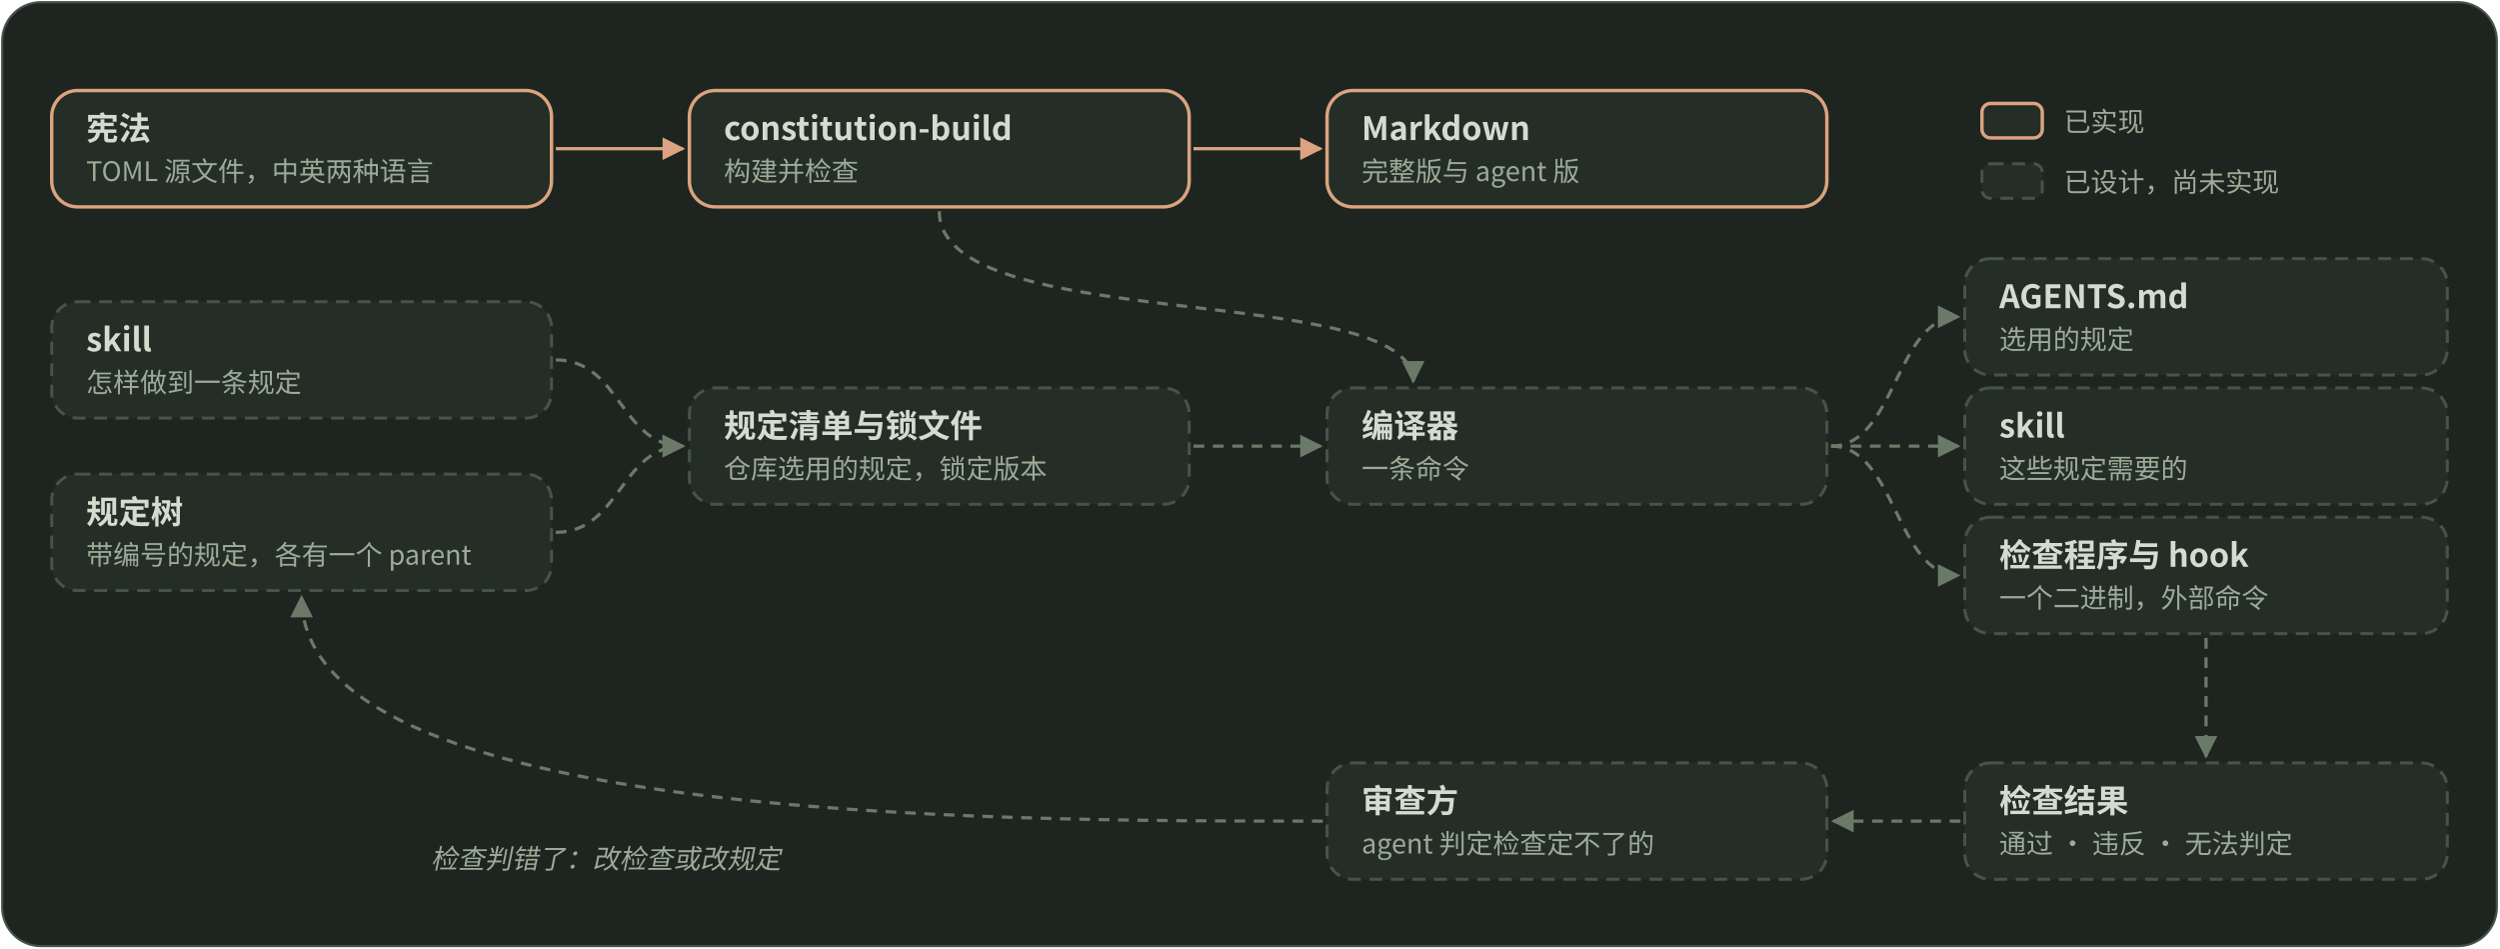
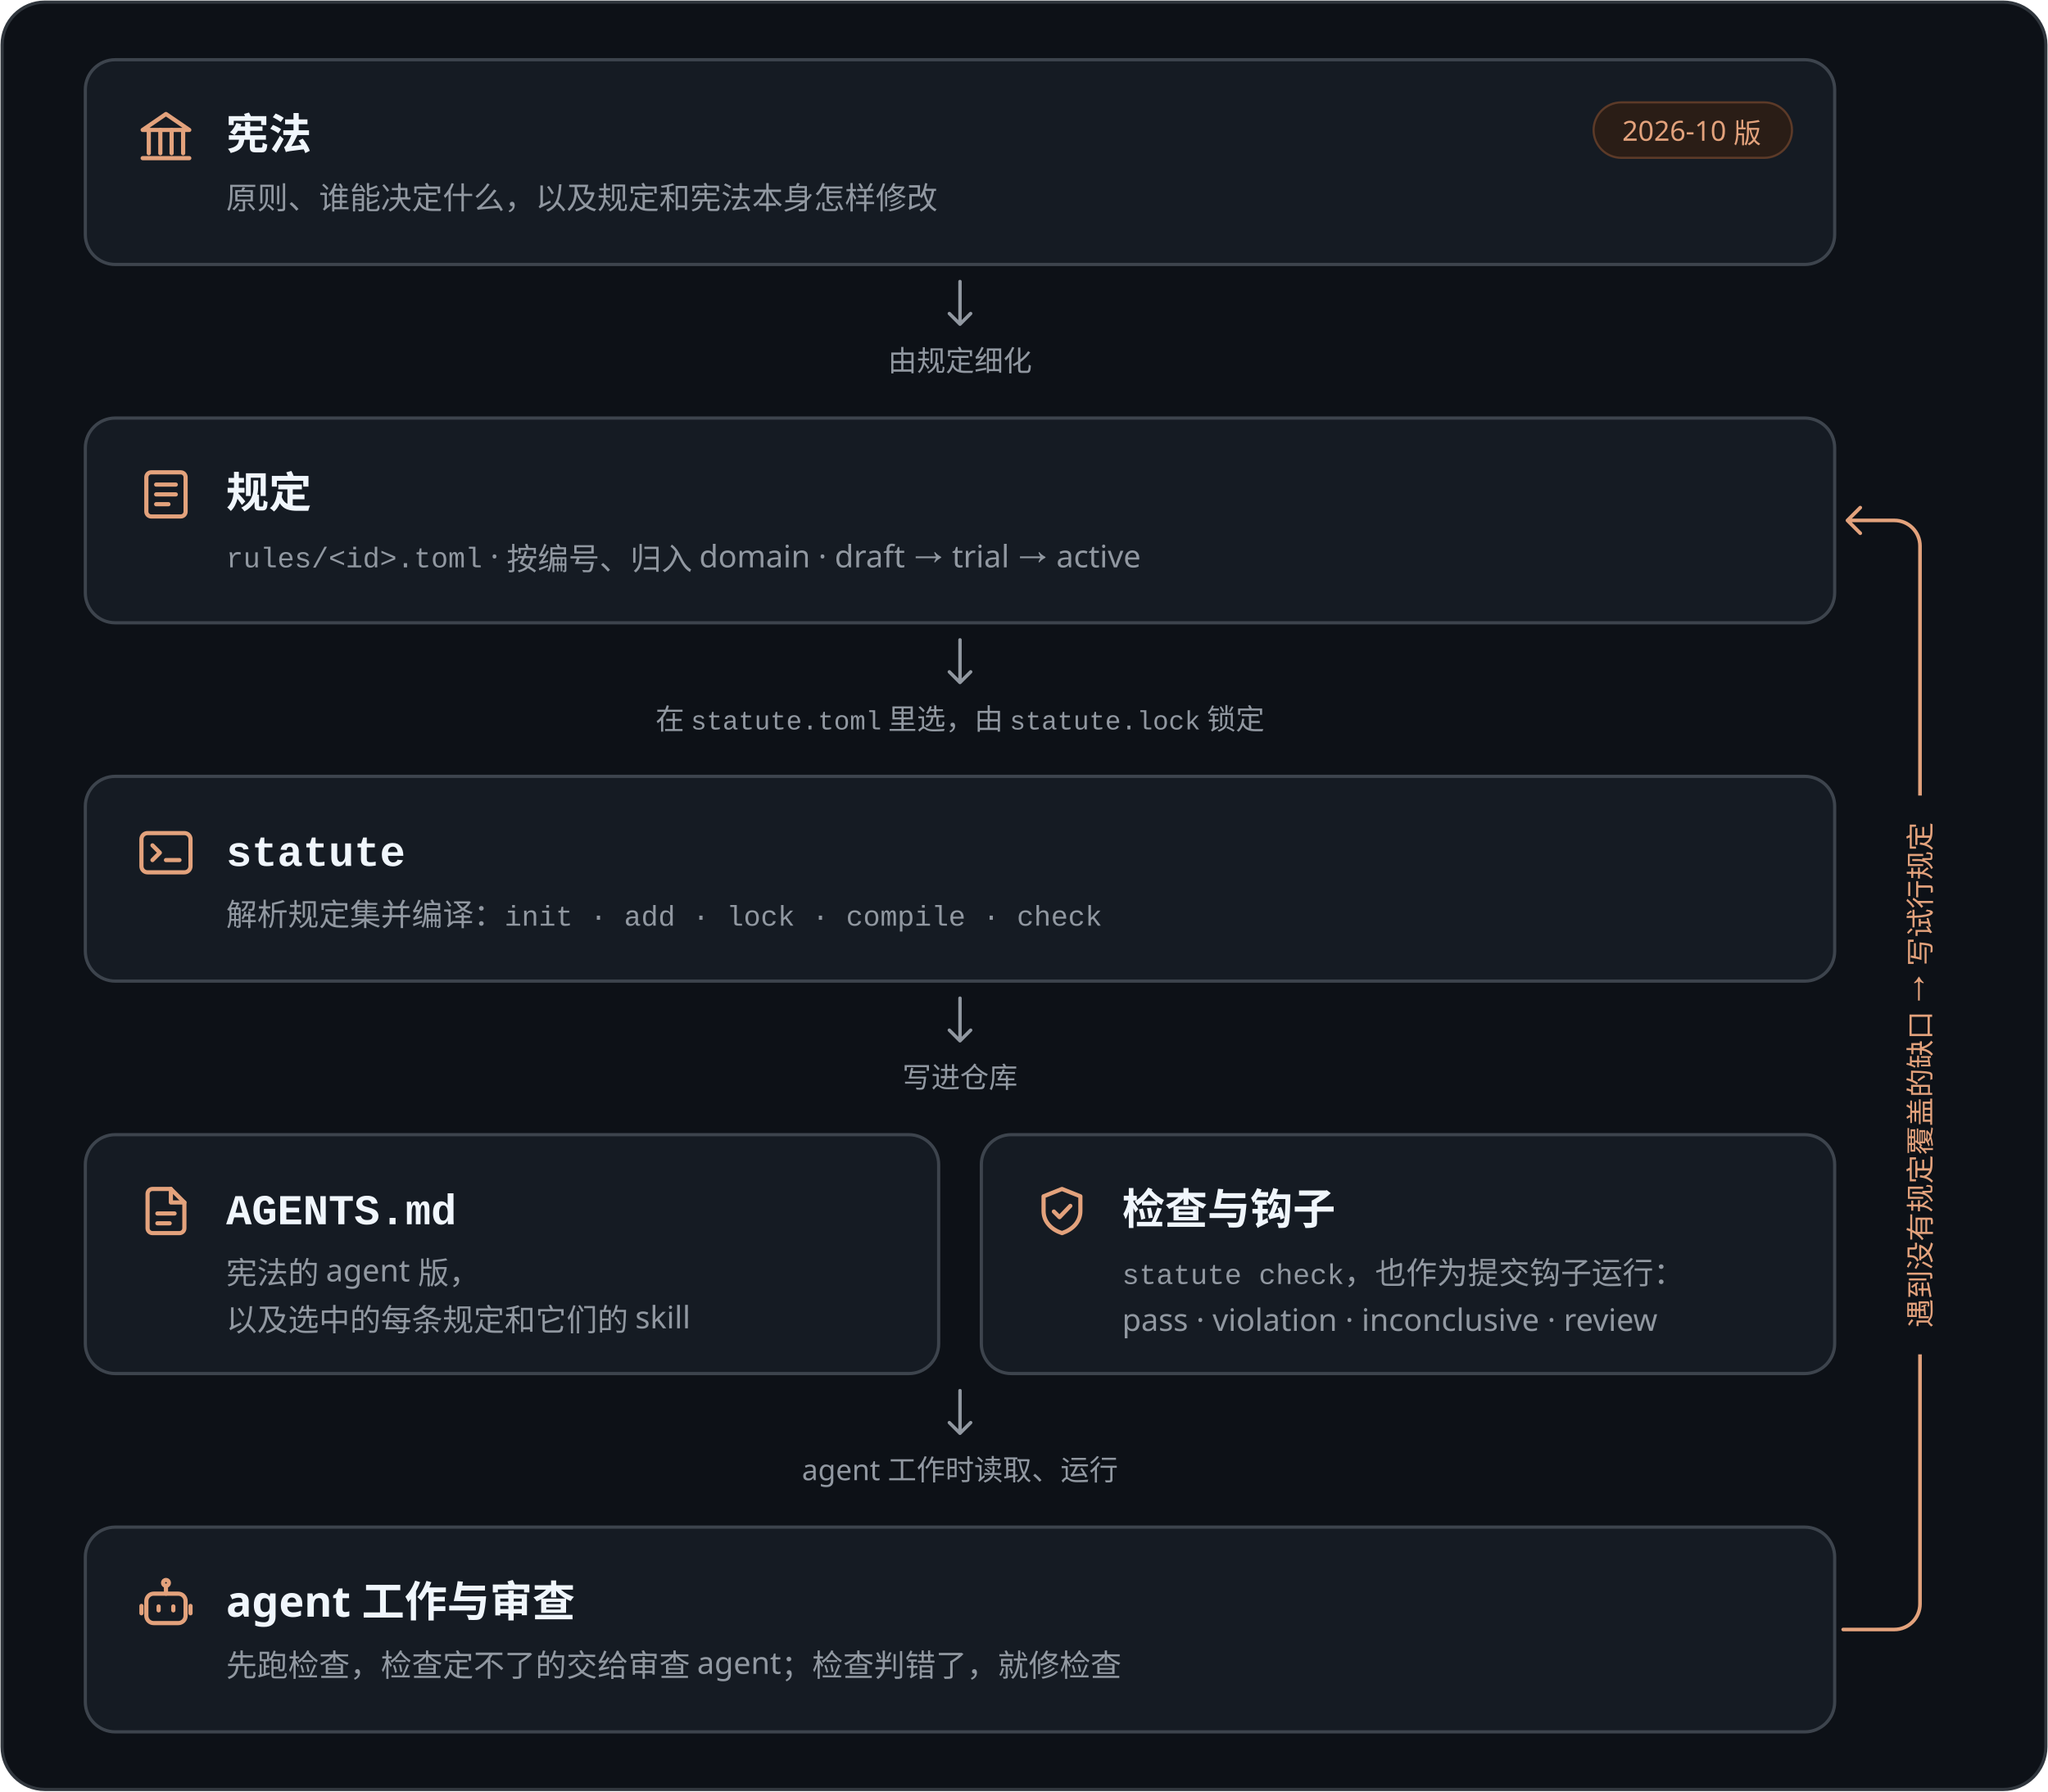
- <svg xmlns="http://www.w3.org/2000/svg" viewBox="0 0 1160 440" width="1160" height="440" role="img" aria-label="Agent 宪法的各部分怎样连起来：宪法目前已能构建成 Markdown；规定树、skill、每个仓库的规定清单、编译器、检查与审查回路已设计，尚未实现。">
-   <defs>
-     <marker id="a" viewBox="0 0 10 10" refX="9" refY="5" markerWidth="7" markerHeight="7" orient="auto-start-reverse">
-       <path d="M0 0 L10 5 L0 10 z" fill="#6b7a68" />
-     </marker>
-     <marker id="b" viewBox="0 0 10 10" refX="9" refY="5" markerWidth="7" markerHeight="7" orient="auto-start-reverse">
-       <path d="M0 0 L10 5 L0 10 z" fill="#dba37f" />
-     </marker>
-   </defs>
-   <g font-family="-apple-system, BlinkMacSystemFont, &quot;Segoe UI&quot;, &quot;PingFang SC&quot;, &quot;Hiragino Sans GB&quot;, &quot;Microsoft YaHei&quot;, &quot;Noto Sans CJK SC&quot;, Helvetica, Arial, sans-serif">
-     <rect x="1" y="1" width="1158" height="438" rx="18" fill="#1e2520" stroke="#45544a" />
-     <rect x="920" y="48" width="28" height="16" rx="4" fill="#252d27" stroke="#dba37f" stroke-width="1.6" />
-     <text x="958" y="61" font-size="12.5" fill="#9cab98">已实现</text>
-     <rect x="920" y="76" width="28" height="16" rx="4" fill="#252d27" stroke="#45544a" stroke-width="1.4" stroke-dasharray="6 4" />
-     <text x="958" y="89" font-size="12.5" fill="#9cab98">已设计，尚未实现</text>
-     <path d="M258 69.0 C288.0 69.0 288.0 69.0 317 69.0" fill="none" stroke="#dba37f" stroke-width="1.5" marker-end="url(#b)" />
-     <path d="M554 69.0 C584.0 69.0 584.0 69.0 613 69.0" fill="none" stroke="#dba37f" stroke-width="1.5" marker-end="url(#b)" />
-     <path d="M436.0 98 C436.0 156 656 130 656 177" fill="none" stroke="#6b7a68" stroke-width="1.5" stroke-dasharray="5 4" marker-end="url(#a)" />
-     <path d="M258 167.0 C288.0 167.0 288.0 207.0 317 207.0" fill="none" stroke="#6b7a68" stroke-width="1.5" stroke-dasharray="5 4" marker-end="url(#a)" />
-     <path d="M258 247.0 C288.0 247.0 288.0 207.0 317 207.0" fill="none" stroke="#6b7a68" stroke-width="1.5" stroke-dasharray="5 4" marker-end="url(#a)" />
-     <path d="M554 207.0 C584.0 207.0 584.0 207.0 613 207.0" fill="none" stroke="#6b7a68" stroke-width="1.5" stroke-dasharray="5 4" marker-end="url(#a)" />
-     <path d="M850 207.0 C880.0 207.0 880.0 147.0 909 147.0" fill="none" stroke="#6b7a68" stroke-width="1.5" stroke-dasharray="5 4" marker-end="url(#a)" />
-     <path d="M850 207.0 C880.0 207.0 880.0 207.0 909 207.0" fill="none" stroke="#6b7a68" stroke-width="1.5" stroke-dasharray="5 4" marker-end="url(#a)" />
-     <path d="M850 207.0 C880.0 207.0 880.0 267.0 909 267.0" fill="none" stroke="#6b7a68" stroke-width="1.5" stroke-dasharray="5 4" marker-end="url(#a)" />
-     <path d="M1024.0 296 L1024.0 351" fill="none" stroke="#6b7a68" stroke-width="1.5" stroke-dasharray="5 4" marker-end="url(#a)" />
-     <path d="M910 381.0 L851 381.0" fill="none" stroke="#6b7a68" stroke-width="1.5" stroke-dasharray="5 4" marker-end="url(#a)" />
-     <path d="M614 381.0 C456 381.0 140.0 381.0 140.0 277" fill="none" stroke="#6b7a68" stroke-width="1.5" stroke-dasharray="5 4" marker-end="url(#a)" />
-     <text x="200.0" y="403.0" font-size="12.5" font-style="italic" fill="#9cab98">检查判错了：改检查或改规定</text>
-     <rect x="24" y="42" width="232" height="54" rx="12" fill="#252d27" stroke="#dba37f" stroke-width="1.6" />
-     <text x="40" y="65" font-size="15" font-weight="600" fill="#d3dccf">宪法</text>
-     <text x="40" y="84" font-size="12.5" fill="#9cab98">TOML 源文件，中英两种语言</text>
-     <rect x="320" y="42" width="232" height="54" rx="12" fill="#252d27" stroke="#dba37f" stroke-width="1.6" />
-     <text x="336" y="65" font-size="15" font-weight="600" fill="#d3dccf">constitution-build</text>
-     <text x="336" y="84" font-size="12.5" fill="#9cab98">构建并检查</text>
-     <rect x="616" y="42" width="232" height="54" rx="12" fill="#252d27" stroke="#dba37f" stroke-width="1.6" />
-     <text x="632" y="65" font-size="15" font-weight="600" fill="#d3dccf">Markdown</text>
-     <text x="632" y="84" font-size="12.5" fill="#9cab98">完整版与 agent 版</text>
-     <rect x="24" y="140" width="232" height="54" rx="12" fill="#252d27" stroke="#45544a" stroke-width="1.4" stroke-dasharray="6 4" />
-     <text x="40" y="163" font-size="15" font-weight="600" fill="#d3dccf">skill</text>
-     <text x="40" y="182" font-size="12.5" fill="#9cab98">怎样做到一条规定</text>
-     <rect x="24" y="220" width="232" height="54" rx="12" fill="#252d27" stroke="#45544a" stroke-width="1.4" stroke-dasharray="6 4" />
-     <text x="40" y="243" font-size="15" font-weight="600" fill="#d3dccf">规定树</text>
-     <text x="40" y="262" font-size="12.5" fill="#9cab98">带编号的规定，各有一个 parent</text>
-     <rect x="320" y="180" width="232" height="54" rx="12" fill="#252d27" stroke="#45544a" stroke-width="1.4" stroke-dasharray="6 4" />
-     <text x="336" y="203" font-size="15" font-weight="600" fill="#d3dccf">规定清单与锁文件</text>
-     <text x="336" y="222" font-size="12.5" fill="#9cab98">仓库选用的规定，锁定版本</text>
-     <rect x="616" y="180" width="232" height="54" rx="12" fill="#252d27" stroke="#45544a" stroke-width="1.4" stroke-dasharray="6 4" />
-     <text x="632" y="203" font-size="15" font-weight="600" fill="#d3dccf">编译器</text>
-     <text x="632" y="222" font-size="12.5" fill="#9cab98">一条命令</text>
-     <rect x="912" y="120" width="224" height="54" rx="12" fill="#252d27" stroke="#45544a" stroke-width="1.4" stroke-dasharray="6 4" />
-     <text x="928" y="143" font-size="15" font-weight="600" fill="#d3dccf">AGENTS.md</text>
-     <text x="928" y="162" font-size="12.5" fill="#9cab98">选用的规定</text>
-     <rect x="912" y="180" width="224" height="54" rx="12" fill="#252d27" stroke="#45544a" stroke-width="1.4" stroke-dasharray="6 4" />
-     <text x="928" y="203" font-size="15" font-weight="600" fill="#d3dccf">skill</text>
-     <text x="928" y="222" font-size="12.5" fill="#9cab98">这些规定需要的</text>
-     <rect x="912" y="240" width="224" height="54" rx="12" fill="#252d27" stroke="#45544a" stroke-width="1.4" stroke-dasharray="6 4" />
-     <text x="928" y="263" font-size="15" font-weight="600" fill="#d3dccf">检查程序与 hook</text>
-     <text x="928" y="282" font-size="12.5" fill="#9cab98">一个二进制，外部命令</text>
-     <rect x="912" y="354" width="224" height="54" rx="12" fill="#252d27" stroke="#45544a" stroke-width="1.4" stroke-dasharray="6 4" />
-     <text x="928" y="377" font-size="15" font-weight="600" fill="#d3dccf">检查结果</text>
-     <text x="928" y="396" font-size="12.5" fill="#9cab98">通过 · 违反 · 无法判定</text>
-     <rect x="616" y="354" width="232" height="54" rx="12" fill="#252d27" stroke="#45544a" stroke-width="1.4" stroke-dasharray="6 4" />
-     <text x="632" y="377" font-size="15" font-weight="600" fill="#d3dccf">审查方</text>
-     <text x="632" y="396" font-size="12.5" fill="#9cab98">agent 判定检查定不了的</text>
+ <svg xmlns="http://www.w3.org/2000/svg" viewBox="0 0 960 840" width="960" height="840" role="img" aria-labelledby="t">
+   <g font-family="-apple-system, BlinkMacSystemFont, &quot;Segoe UI&quot;, &quot;Noto Sans&quot;, Helvetica, Arial, &quot;PingFang SC&quot;, &quot;Hiragino Sans GB&quot;, &quot;Microsoft YaHei&quot;, &quot;Noto Sans CJK SC&quot;, sans-serif">
+     <rect x="1" y="1" width="958" height="838" rx="20" fill="#0d1117" stroke="#30363d" stroke-width="1.5" />
+     <rect x="40" y="28" width="820" height="96" rx="14" fill="#151b23" stroke="#3d444d" stroke-width="1.5" />
+     <g transform="translate(64 50) scale(1.15)" fill="none" stroke="#e3a27c" stroke-width="1.7" stroke-linecap="round" stroke-linejoin="round">
+       <path d="M2.5 9.5 12 3l9.5 6.5z" />
+       <path d="M5 9.5V19M9.7 9.5V19M14.3 9.5V19M19 9.5V19M2.5 21h19" />
+     </g>
+     <text x="106" y="70" font-size="20" font-weight="600" fill="#f0f6fc">宪法</text>
+     <rect x="747" y="48" width="93" height="26" rx="13" fill="#2a1d16" stroke="#5c3a28" />
+     <text x="793" y="66" font-size="13" font-weight="500" text-anchor="middle" fill="#e3a27c">2026-10 版</text>
+     <text x="106" y="98" font-size="14.5" fill="#9198a1">原则、谁能决定什么，以及规定和宪法本身怎样修改</text>
+     <path d="M450 132v20M445 147l5 5 5-5" fill="none" stroke="#9198a1" stroke-width="1.6" stroke-linecap="round" stroke-linejoin="round" />
+     <text x="450" y="174" font-size="13.5" text-anchor="middle" fill="#9198a1">由规定细化</text>
+     <rect x="40" y="196" width="820" height="96" rx="14" fill="#151b23" stroke="#3d444d" stroke-width="1.5" />
+     <g transform="translate(64 218) scale(1.15)" fill="none" stroke="#e3a27c" stroke-width="1.7" stroke-linecap="round" stroke-linejoin="round">
+       <rect x="4" y="3" width="16" height="18" rx="2" />
+       <path d="M8 8h8M8 12h8M8 16h5" />
+     </g>
+     <text x="106" y="238" font-size="20" font-weight="600" fill="#f0f6fc">规定</text>
+     <text x="106" y="266" font-size="14.5" fill="#9198a1">
+       <tspan font-family="ui-monospace, SFMono-Regular, &quot;SF Mono&quot;, Menlo, Consolas, &quot;Liberation Mono&quot;, monospace" font-size="0.92em">rules/&lt;id&gt;.toml</tspan> · 按编号、归入 domain · draft → trial → active</text>
+     <path d="M450 300v20M445 315l5 5 5-5" fill="none" stroke="#9198a1" stroke-width="1.6" stroke-linecap="round" stroke-linejoin="round" />
+     <text x="450" y="342" font-size="13.5" text-anchor="middle" fill="#9198a1">在 <tspan font-family="ui-monospace, SFMono-Regular, &quot;SF Mono&quot;, Menlo, Consolas, &quot;Liberation Mono&quot;, monospace" font-size="0.92em">statute.toml</tspan> 里选，由 <tspan font-family="ui-monospace, SFMono-Regular, &quot;SF Mono&quot;, Menlo, Consolas, &quot;Liberation Mono&quot;, monospace" font-size="0.92em">statute.lock</tspan> 锁定</text>
+     <rect x="40" y="364" width="820" height="96" rx="14" fill="#151b23" stroke="#3d444d" stroke-width="1.5" />
+     <g transform="translate(64 386) scale(1.15)" fill="none" stroke="#e3a27c" stroke-width="1.7" stroke-linecap="round" stroke-linejoin="round">
+       <rect x="2" y="4" width="20" height="16" rx="2.5" />
+       <path d="m6.5 9 3 3-3 3M12 15h5.5" />
+     </g>
+     <text x="106" y="406" font-size="20" font-weight="600" fill="#f0f6fc">
+       <tspan font-family="ui-monospace, SFMono-Regular, &quot;SF Mono&quot;, Menlo, Consolas, &quot;Liberation Mono&quot;, monospace">statute</tspan>
+     </text>
+     <text x="106" y="434" font-size="14.5" fill="#9198a1">解析规定集并编译：<tspan font-family="ui-monospace, SFMono-Regular, &quot;SF Mono&quot;, Menlo, Consolas, &quot;Liberation Mono&quot;, monospace" font-size="0.92em">init · add · lock · compile · check</tspan>
+     </text>
+     <path d="M450 468v20M445 483l5 5 5-5" fill="none" stroke="#9198a1" stroke-width="1.6" stroke-linecap="round" stroke-linejoin="round" />
+     <text x="450" y="510" font-size="13.5" text-anchor="middle" fill="#9198a1">写进仓库</text>
+     <rect x="40" y="532" width="400" height="112" rx="14" fill="#151b23" stroke="#3d444d" stroke-width="1.5" />
+     <g transform="translate(64 554) scale(1.15)" fill="none" stroke="#e3a27c" stroke-width="1.7" stroke-linecap="round" stroke-linejoin="round">
+       <path d="M14 3H6.5A2 2 0 0 0 4.5 5v14a2 2 0 0 0 2 2h11a2 2 0 0 0 2-2V8.5z" />
+       <path d="M14 3v5.5h5.5M8.5 13h7M8.5 17h5" />
+     </g>
+     <text x="106" y="574" font-size="20" font-weight="600" fill="#f0f6fc">
+       <tspan font-family="ui-monospace, SFMono-Regular, &quot;SF Mono&quot;, Menlo, Consolas, &quot;Liberation Mono&quot;, monospace">AGENTS.md</tspan>
+     </text>
+     <text x="106" y="602" font-size="14.5" fill="#9198a1">宪法的 agent 版，</text>
+     <text x="106" y="624" font-size="14.5" fill="#9198a1">以及选中的每条规定和它们的 skill</text>
+     <rect x="460" y="532" width="400" height="112" rx="14" fill="#151b23" stroke="#3d444d" stroke-width="1.5" />
+     <g transform="translate(484 554) scale(1.15)" fill="none" stroke="#e3a27c" stroke-width="1.7" stroke-linecap="round" stroke-linejoin="round">
+       <path d="M12 3 19.5 6v6c0 4.4-3.2 7.6-7.5 9-4.3-1.4-7.5-4.6-7.5-9V6z" />
+       <path d="m8.7 12.2 2.3 2.3 4.4-4.6" />
+     </g>
+     <text x="526" y="574" font-size="20" font-weight="600" fill="#f0f6fc">检查与钩子</text>
+     <text x="526" y="602" font-size="14.5" fill="#9198a1">
+       <tspan font-family="ui-monospace, SFMono-Regular, &quot;SF Mono&quot;, Menlo, Consolas, &quot;Liberation Mono&quot;, monospace" font-size="0.92em">statute check</tspan>，也作为提交钩子运行：</text>
+     <text x="526" y="624" font-size="14.5" fill="#9198a1">pass · violation · inconclusive · review</text>
+     <path d="M450 652v20M445 667l5 5 5-5" fill="none" stroke="#9198a1" stroke-width="1.6" stroke-linecap="round" stroke-linejoin="round" />
+     <text x="450" y="694" font-size="13.5" text-anchor="middle" fill="#9198a1">agent 工作时读取、运行</text>
+     <rect x="40" y="716" width="820" height="96" rx="14" fill="#151b23" stroke="#3d444d" stroke-width="1.5" />
+     <g transform="translate(64 738) scale(1.15)" fill="none" stroke="#e3a27c" stroke-width="1.7" stroke-linecap="round" stroke-linejoin="round">
+       <rect x="4" y="8" width="16" height="12" rx="3" />
+       <path d="M12 8V4.8" />
+       <circle cx="12" cy="3.6" r="1.2" />
+       <path d="M9 13.2v1.6M15 13.2v1.6M2 13v3M22 13v3" />
+     </g>
+     <text x="106" y="758" font-size="20" font-weight="600" fill="#f0f6fc">agent 工作与审查</text>
+     <text x="106" y="786" font-size="14.5" fill="#9198a1">先跑检查，检查定不了的交给审查 agent；检查判错了，就修检查</text>
+     <path d="M864 764H888a12 12 0 0 0 12-12V256a12 12 0 0 0-12-12H866M872 238l-6 6 6 6" fill="none" stroke="#e3a27c" stroke-width="1.7" stroke-linecap="round" stroke-linejoin="round" />
+     <rect x="887" y="373" width="26" height="262" fill="#0d1117" />
+     <text transform="translate(905 504) rotate(-90)" font-size="13.5" text-anchor="middle" fill="#e3a27c">遇到没有规定覆盖的缺口 → 写试行规定</text>
  </g>
</svg>
